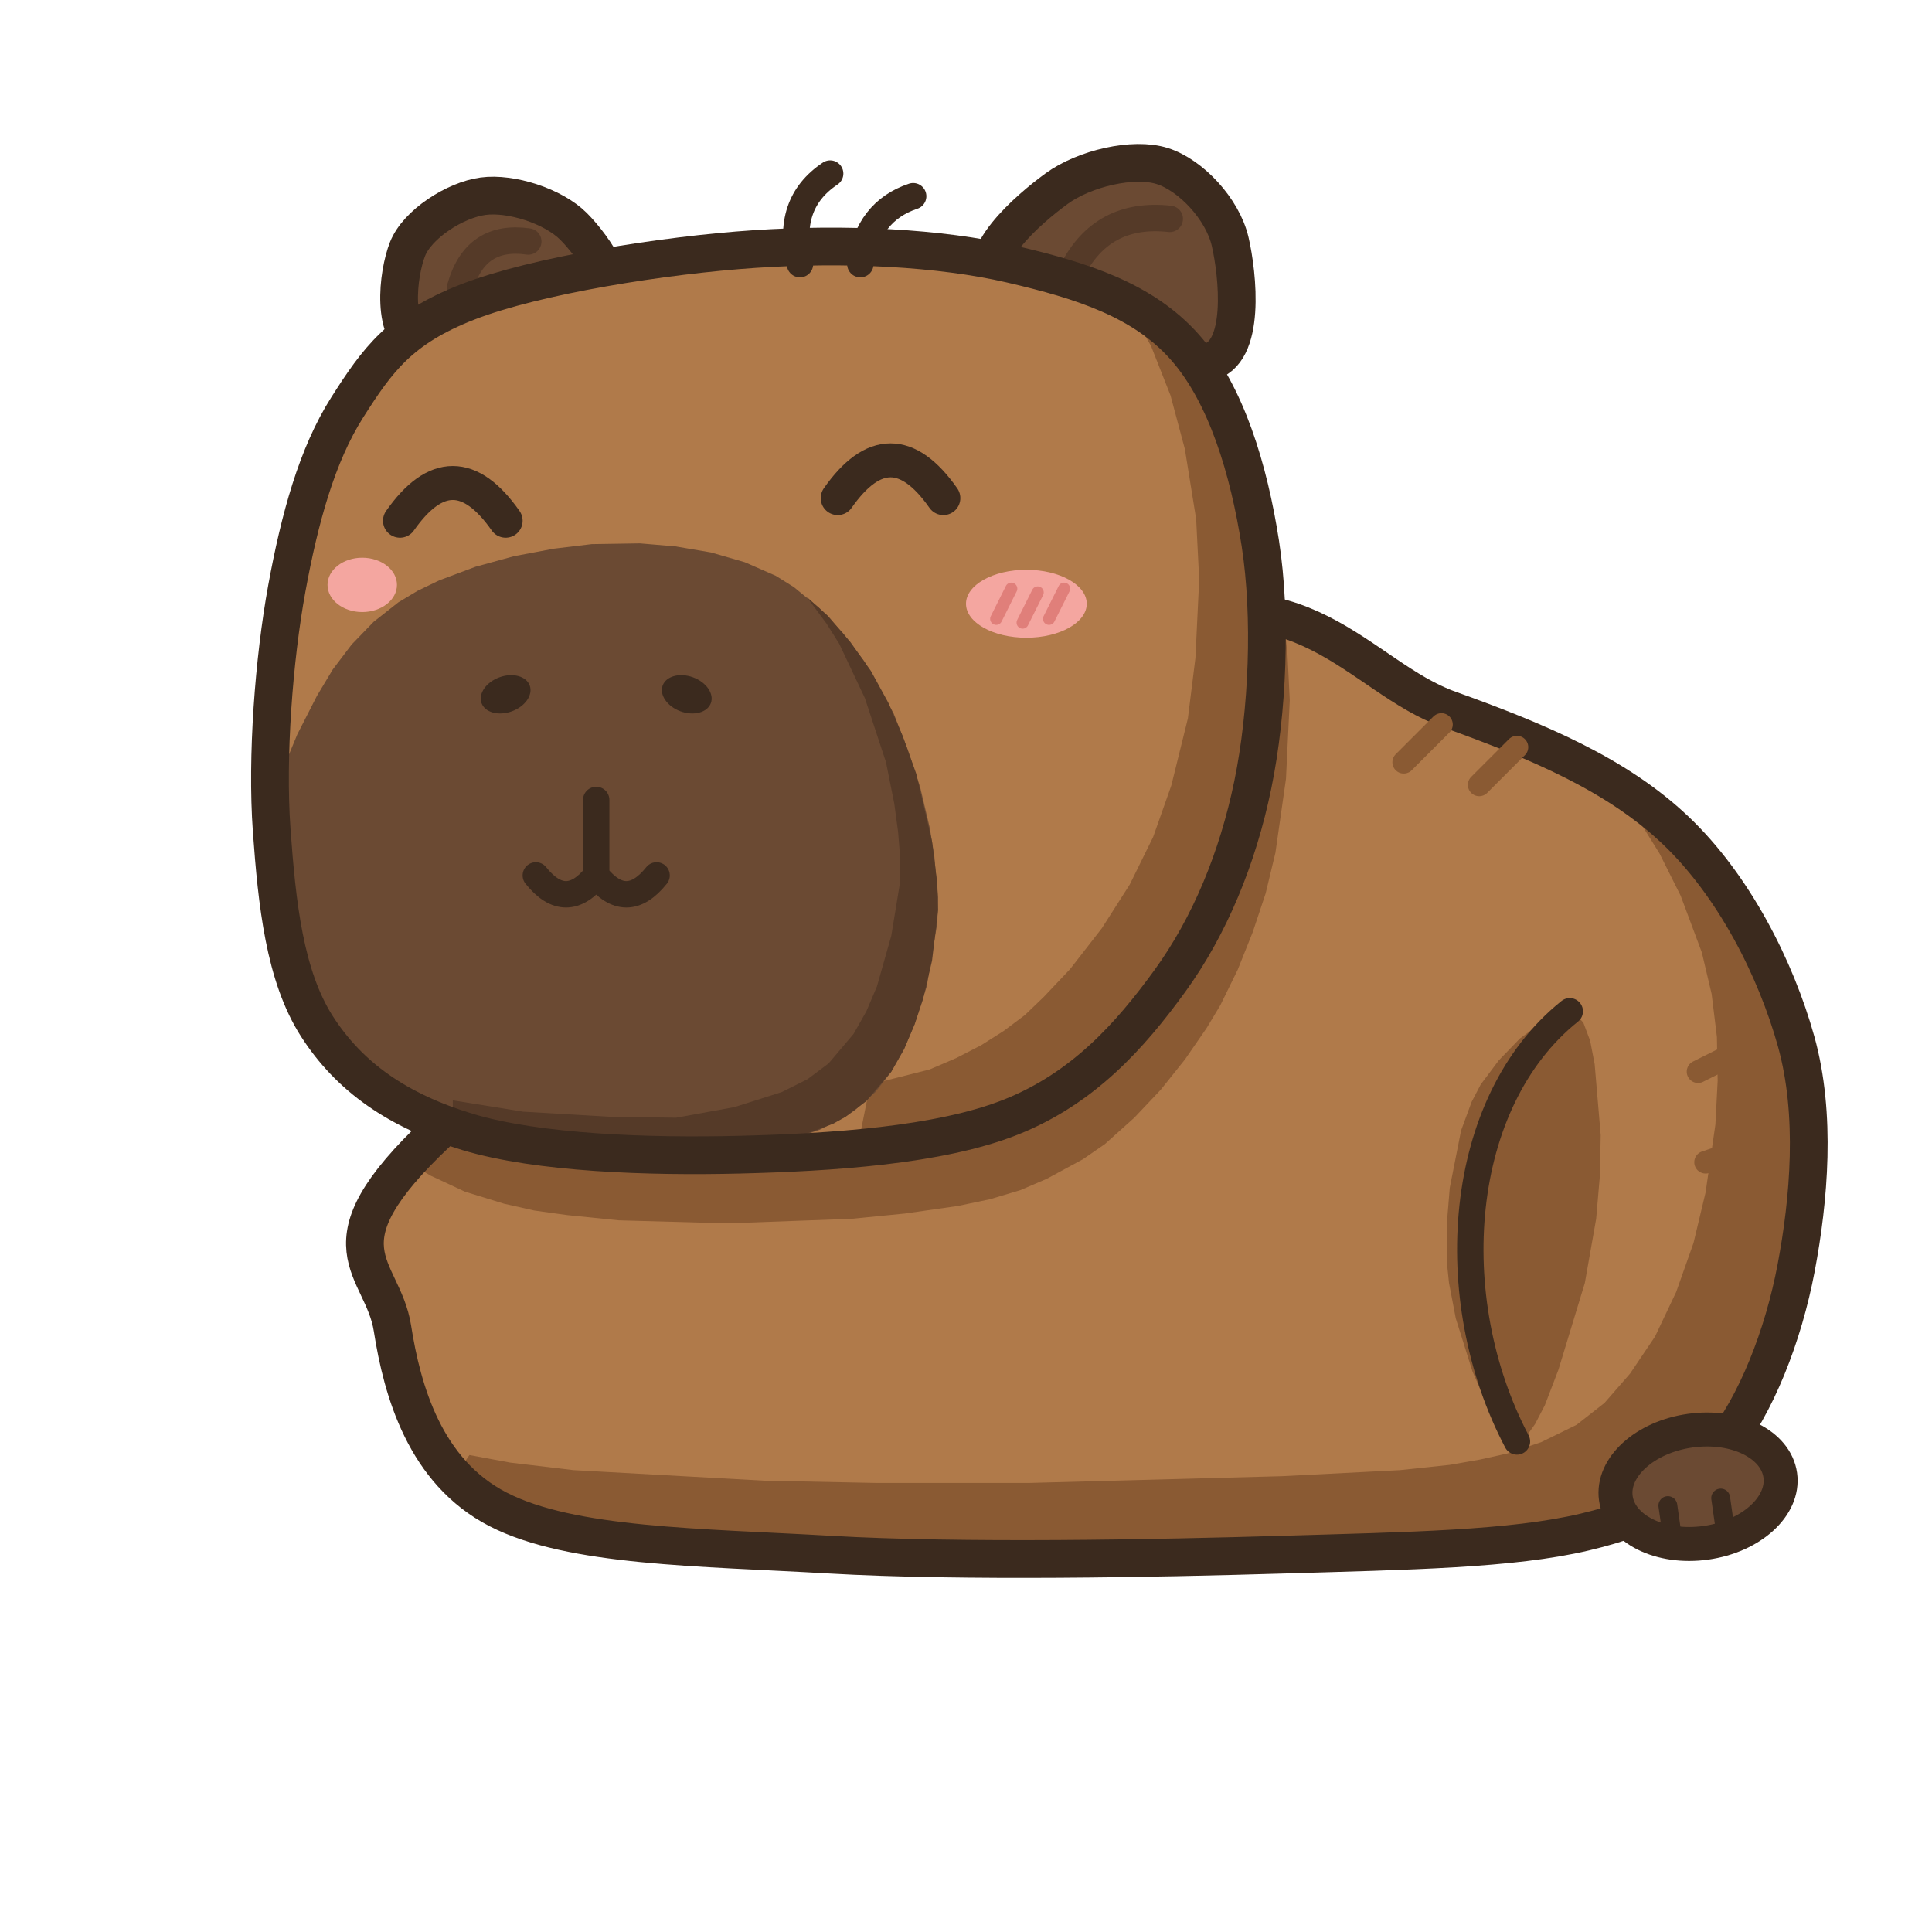
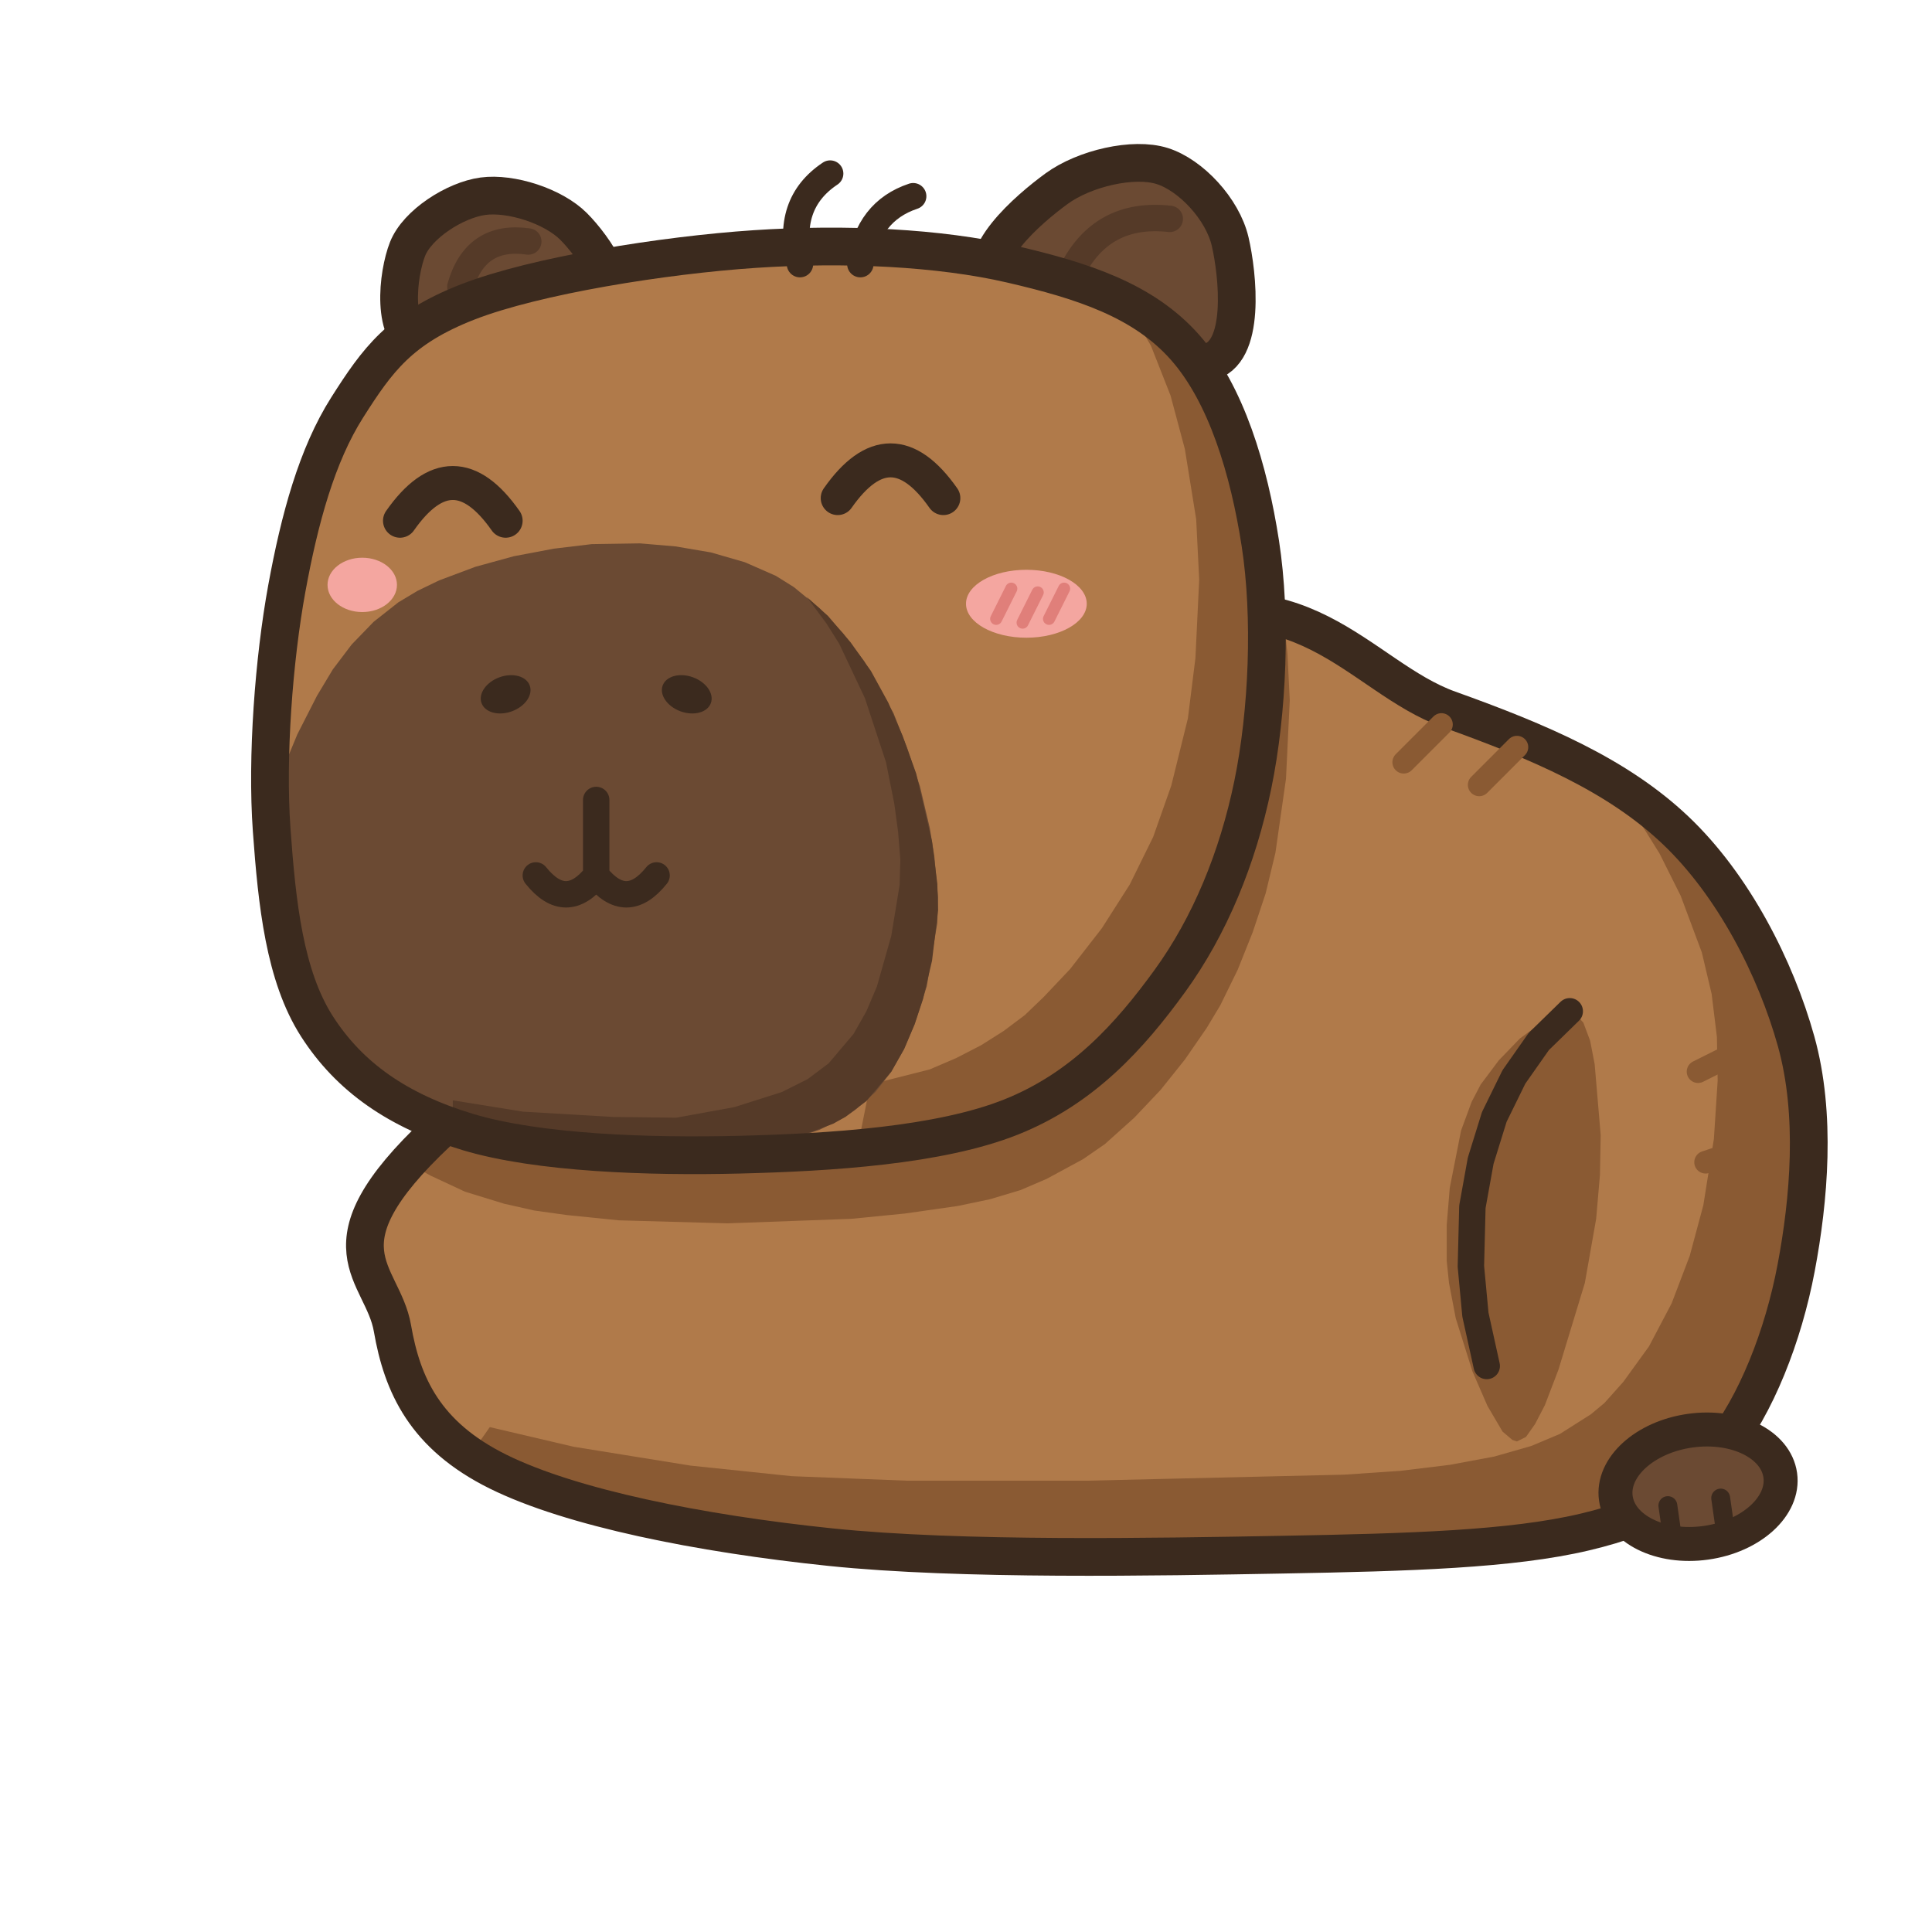
<svg xmlns="http://www.w3.org/2000/svg" viewBox="0 0 256 256">
-   <path d="M150 84C172.3 74.7 180 89.7 192 94C204 98.3 214.3 102.7 222 110C229.7 117.3 235.3 128.3 238 138C240.7 147.7 239.7 159 238 168C236.3 177 232.7 186.2 228 192C223.3 197.8 219.7 200.7 210 203C200.3 205.3 186.7 205.5 170 206C153.3 206.5 127.3 207 110 206C92.7 205 75.7 205 66 200C56.3 195 53.3 184.3 52 176C50.7 167.7 41.7 165.3 58 150C74.3 134.7 127.7 93.3 150 84Z" fill="#B07A4A" />
-   <path d="M60.3 195.6 L64.3 199 L67.9 200.9 L72.2 202.3 L77 203.4 L82.3 204.2 L91 205 L120.5 206.4 L136.2 206.6 L152.2 206.4 L192.6 205.2 L199.8 204.6 L206.2 203.8 L211.7 202.6 L216.2 201.1 L219.8 199.4 L222.8 197.4 L225.4 195 L228 192 L230.5 188.4 L232.8 184.2 L234.7 179.6 L236.4 174.7 L237.7 169.7 L238.8 162.7 L239.4 157.1 L239.6 151.3 L239.4 145.5 L238.8 141.7 L238 138 L236.2 132.5 L233.8 126.8 L231.9 123.1 L228.6 117.8 L226.1 114.5 L223.4 111.4 L220.5 108.7 L217.4 106.2 L213.2 103.4 L216.6 107.8 L219.9 113.1 L222.7 118.7 L225.5 126.2 L226.8 131.7 L227.5 137.4 L227.6 143.2 L227.3 149 L226 158 L224.4 164.7 L222.1 171.2 L219.3 177.1 L216 182 L212.6 185.9 L208.9 188.8 L204.2 191.1 L199.7 192.6 L196.1 193.4 L192.1 194.1 L185.5 194.8 L169.9 195.6 L136.3 196.5 L116.2 196.5 L101.3 196.2 L76 194.8 L67.6 193.8 L62.2 192.8Z" fill="#8A5A33" />
-   <path d="M54 154 L57.1 155.8 L61.6 157.9 L66.8 159.5 L70.8 160.4 L75.1 161 L82 161.7 L96.4 162.1 L112.8 161.5 L119.9 160.8 L126.9 159.8 L131.2 158.9 L135.2 157.7 L138.7 156.2 L143.5 153.6 L146.4 151.6 L150.3 148.1 L153.8 144.4 L157 140.4 L159.9 136.2 L161.7 133.2 L164 128.5 L166 123.5 L167.7 118.4 L169 113 L170.4 103.2 L170.9 92.8 L170.6 86.7 L170.1 82 L167.2 81.3 L164.3 81 L161.1 81.1 L157.7 81.6 L154 82.5 L150 84 L145.5 86.1 L134.6 92.2 L128.5 96.1 L115.4 104.9 L101.8 114.8 L88.4 124.8 L76.1 134.5 L65.7 143.1 L58 150Z" fill="#8A5A33" />
+   <path d="M150 84C172.3 74.7 180 89.7 192 94C204 98.3 214.3 102.7 222 110C229.7 117.3 235.3 128.3 238 138C240.7 147.7 239.7 159 238 168C236.3 177 232.7 186.2 228 192C223.3 197.8 219.7 200.7 210 203C200.3 205.3 186.7 205.7 170 206C153.3 206.3 127.3 206.8 110 205C92.7 203.2 75.7 199.8 66 195C56.3 190.2 53.3 183.5 52 176C50.7 168.5 41.7 165.3 58 150C74.3 134.7 127.7 93.3 150 84Z" fill="#B07A4A" />
+   <path d="M62.3 192.8 L66 195 L72.2 197.6 L77 199.1 L85.1 201.1 L94.1 202.8 L103.5 204.2 L113.3 205.3 L120.5 205.8 L132.2 206.2 L148.3 206.3 L187.4 205.5 L197.5 204.9 L204.1 204.1 L210 203 L214.9 201.6 L218.7 200 L221.9 198.1 L224.6 195.9 L227.1 193.1 L229.7 189.7 L232.1 185.7 L234.1 181.2 L235.9 176.4 L237.3 171.4 L238.3 166.3 L239.3 159 L239.6 153.2 L239.5 147.4 L239.1 143.6 L238.5 139.8 L236.9 134.3 L234.7 128.7 L232.9 125 L229.7 119.5 L227.4 116.1 L223.4 111.4 L220.5 108.7 L217.4 106.2 L213.2 103.4 L216.6 107.8 L219.9 113.1 L222.7 118.7 L225.5 126.2 L226.8 131.7 L227.5 137.4 L227.6 143.2 L227.1 150.9 L225.7 159.7 L223.9 166.4 L221.5 172.7 L218.5 178.4 L215.1 183.1 L212.6 185.9 L210.8 187.4 L206.7 190 L202.9 191.6 L198 193 L192.1 194.1 L185.5 194.9 L178.1 195.4 L144 196.2 L120.2 196.2 L104.9 195.6 L91.5 194.2 L76 191.7 L64.9 189.1Z" fill="#8A5A33" />
+   <path d="M54 154.1 L57.1 155.8 L61.6 157.9 L66.8 159.5 L70.8 160.4 L75.1 161 L82 161.7 L96.4 162.1 L112.8 161.5 L119.9 160.8 L126.9 159.8 L131.2 158.9 L135.2 157.7 L138.7 156.2 L143.5 153.6 L146.4 151.6 L150.3 148.1 L153.8 144.4 L157 140.4 L159.9 136.2 L161.7 133.2 L164 128.5 L166 123.5 L167.7 118.4 L169 113 L170.4 103.2 L170.9 92.8 L170.6 86.7 L170.1 82 L167.2 81.3 L164.3 81 L161.1 81.1 L157.7 81.6 L154 82.5 L150 84 L145.5 86.1 L134.6 92.2 L128.5 96.1 L115.4 104.9 L101.8 114.8 L88.4 124.8 L76.1 134.5 L65.7 143.1 L58 150Z" fill="#8A5A33" />
  <path d="M207.4 134 L205.1 134.9 L201.4 137.6 L198.6 140.5 L196.2 143.7 L195 146 L193.6 149.8 L192.1 157.4 L191.7 162.3 L191.7 167.1 L192 170 L192.9 174.7 L195.1 181.7 L197.1 186.3 L199.1 189.7 L200.4 190.8 L201 191 L202.2 190.4 L203.4 188.7 L204.7 186.2 L206.5 181.5 L210 170 L211.5 161.5 L212 155.7 L212.1 150.4 L211.3 141 L210.7 137.9 L209.8 135.5 L208.5 134.1Z" fill="#8A5A33" />
-   <path d="M150 84C172.3 74.7 180 89.7 192 94C204 98.3 214.3 102.7 222 110C229.7 117.3 235.3 128.3 238 138C240.7 147.7 239.7 159 238 168C236.3 177 232.7 186.2 228 192C223.3 197.8 219.7 200.7 210 203C200.3 205.3 186.7 205.5 170 206C153.3 206.5 127.3 207 110 206C92.7 205 75.7 205 66 200C56.3 195 53.3 184.3 52 176C50.7 167.7 41.7 165.3 58 150C74.3 134.7 127.7 93.3 150 84Z" fill="none" stroke="#3B2A1E" stroke-width="5" stroke-linecap="round" stroke-linejoin="round" />
-   <path d="M208 134 C193 146 191 172 201 191" fill="none" stroke="#3B2A1E" stroke-width="3.5" stroke-linecap="round" stroke-linejoin="round" />
+   <path d="M150 84C172.3 74.7 180 89.7 192 94C204 98.3 214.3 102.7 222 110C229.7 117.3 235.3 128.3 238 138C240.7 147.7 239.7 159 238 168C236.3 177 232.7 186.2 228 192C223.3 197.8 219.7 200.7 210 203C200.3 205.3 186.7 205.7 170 206C153.3 206.3 127.3 206.8 110 205C92.7 203.2 75.7 199.8 66 195C56.3 190.2 53.3 183.5 52 176C50.7 168.5 41.7 165.3 58 150C74.3 134.7 127.7 93.3 150 84Z" fill="none" stroke="#3B2A1E" stroke-width="5" stroke-linecap="round" stroke-linejoin="round" />
+   <path d="M208 134 L203.9 138 L200.6 142.7 L198 148 L196.2 153.8 L195.1 159.9 L194.9 167.8 L195.5 174.2 L197 181" fill="none" stroke="#3B2A1E" stroke-width="3.5" stroke-linecap="round" stroke-linejoin="round" />
  <path d="M186 101 L191 96 M196 104 L201 99 M225 142 L231 139 M226 154 L232 152" fill="none" stroke="#8A5A33" stroke-width="3" stroke-linecap="round" stroke-linejoin="round" />
  <ellipse cx="225" cy="197" rx="11" ry="7.5" transform="rotate(-8 225 197)" fill="#6B4A33" stroke="#3B2A1E" stroke-width="4.5" />
  <path d="M221 199.5 L221.5 203 M228 198.5 L228.5 202" fill="none" stroke="#3B2A1E" stroke-width="2.5" stroke-linecap="round" stroke-linejoin="round" />
  <path d="M56 46C51.7 44.5 52.7 36.3 54 33C55.3 29.7 60.3 26.5 64 26C67.7 25.5 73.3 27.3 76 30C78.7 32.7 83.3 39.3 80 42C76.7 44.7 60.3 47.5 56 46Z" fill="#6B4A33" stroke="#3B2A1E" stroke-width="5" stroke-linejoin="round" stroke-linecap="round" />
  <path d="M61 38 Q63 31 70 32" fill="none" stroke="#553A28" stroke-width="3.5" stroke-linecap="round" stroke-linejoin="round" />
  <path d="M132 38C128.7 34.2 136.3 27.7 140 25C143.7 22.3 150.2 20.8 154 22C157.8 23.2 162 27.7 163 32C164 36.3 165.2 47 160 48C154.8 49 135.3 41.8 132 38Z" fill="#6B4A33" stroke="#3B2A1E" stroke-width="5" stroke-linejoin="round" stroke-linecap="round" />
  <path d="M142 36 Q146 28 155 29" fill="none" stroke="#553A28" stroke-width="3.5" stroke-linecap="round" stroke-linejoin="round" />
  <path d="M62 40C71 36.5 88 33.8 100 33C112 32.2 124.5 32.8 134 35C143.5 37.2 151.5 39.8 157 46C162.5 52.2 165.5 62.3 167 72C168.5 81.7 168 94.3 166 104C164 113.7 160.3 122.7 155 130C149.7 137.3 143.5 144.2 134 148C124.5 151.8 110 152.7 98 153C86 153.3 71.3 152.8 62 150C52.7 147.2 46.3 142.7 42 136C37.7 129.3 36.7 119.7 36 110C35.3 100.3 36.3 87.3 38 78C39.7 68.7 42 60.3 46 54C50 47.7 53 43.5 62 40Z" fill="#B07A4A" />
  <path d="M113.6 152.2 L123.9 150.8 L128.2 149.9 L132.2 148.7 L135.7 147.2 L139 145.5 L142 143.6 L144.8 141.5 L147.3 139.1 L150.8 135.4 L154 131.4 L156.9 127.2 L161 119.5 L164.2 111.1 L165.6 105.8 L166.7 100.2 L167.4 94.2 L167.8 88 L167.6 77.7 L167 72 L166 66.5 L163.5 57.7 L161.5 52.8 L159.8 49.9 L158 47.2 L154.8 43.8 L152.4 42 L148.6 39.8 L150.8 42.9 L152.5 45.8 L155.1 52.4 L157 59.5 L158.5 68.8 L158.9 76.8 L158.4 87.2 L157.4 95.2 L155.2 104.1 L152.8 110.9 L149.7 117.2 L146 123 L141.8 128.4 L138.3 132.1 L135.8 134.5 L133 136.6 L130 138.5 L126.7 140.2 L123.2 141.7 L115.3 143.7Z" fill="#8A5A33" />
  <path d="M39.4 97.3 L35.8 106 L36.8 119 L37.6 124.1 L38.8 129 L39.9 132 L41.2 134.7 L44.7 139.5 L48.9 143.5 L54.1 146.8 L57.1 148.2 L62 150 L69.9 151.7 L81.4 152.8 L94.6 153.1 L100 152.2 L104.5 151.1 L108.6 149.7 L112 148 L113.4 147 L116 144.7 L118.1 142 L119.8 139 L121.2 135.7 L122.8 130.7 L124.2 122.3 L124.3 118.9 L123.8 113.4 L123.2 109.7 L121.9 104.2 L120.2 99.1 L118.4 94.5 L114.5 87.6 L111.7 83.9 L108.6 80.6 L105.2 77.8 L102.8 76.3 L98.7 74.5 L94.2 73.2 L89.5 72.4 L84.8 72 L78.4 72.1 L73.4 72.7 L68.1 73.7 L63 75.1 L58.2 76.9 L55.3 78.3 L52.8 79.8 L49.5 82.4 L46.6 85.4 L44.1 88.7 L42 92.2Z" fill="#6B4A33" />
  <path d="M60 149.3 L65.7 151 L74.3 152.3 L83.8 152.9 L95.1 153 L100 152.2 L104.5 151.1 L110.4 148.9 L112 148 L114.8 145.9 L118.1 142 L119.8 139 L121.2 135.7 L122.3 132.4 L123.5 127.3 L124.3 120.6 L124.2 117.1 L123.5 111.5 L121.4 102.5 L119.6 97.5 L117.7 93.1 L115.4 88.9 L112.7 85.1 L109.7 81.6 L106.9 79.1 L109.5 82.6 L111.2 85.3 L114.6 92.5 L117.4 101 L118.5 106.5 L119 110.2 L119.3 113.9 L119.2 117.3 L118.1 124 L116.2 130.7 L114.8 134 L113.1 137 L109.8 140.9 L107 143 L103.6 144.7 L97.3 146.7 L89.6 148.1 L81.2 148 L69.3 147.3 L60 145.8Z" fill="#553A28" />
  <path d="M62 40C71 36.5 88 33.8 100 33C112 32.2 124.5 32.8 134 35C143.5 37.2 151.5 39.8 157 46C162.5 52.2 165.5 62.3 167 72C168.5 81.7 168 94.3 166 104C164 113.7 160.3 122.7 155 130C149.7 137.3 143.5 144.2 134 148C124.5 151.8 110 152.7 98 153C86 153.3 71.3 152.8 62 150C52.7 147.2 46.3 142.7 42 136C37.7 129.3 36.7 119.7 36 110C35.3 100.3 36.3 87.3 38 78C39.7 68.7 42 60.3 46 54C50 47.7 53 43.5 62 40Z" fill="none" stroke="#3B2A1E" stroke-width="5" stroke-linecap="round" stroke-linejoin="round" />
  <path d="M106 35 Q104 27 110 23 M114 35 Q115 28 121 26" fill="none" stroke="#3B2A1E" stroke-width="3.5" stroke-linecap="round" stroke-linejoin="round" />
  <ellipse cx="136" cy="80" rx="8" ry="4.5" fill="#F4A6A0" />
  <ellipse cx="48" cy="77.5" rx="4.6" ry="3.6" fill="#F4A6A0" />
  <path d="M132 82 L134 78 M135.5 82.5 L137.5 78.5 M139 82 L141 78" fill="none" stroke="#E07F7A" stroke-width="1.6" stroke-linecap="round" stroke-linejoin="round" />
  <path d="M53 69 Q60 59 67 69M111 66 Q118 56 125 66" fill="none" stroke="#3B2A1E" stroke-width="4.5" stroke-linecap="round" stroke-linejoin="round" />
  <ellipse cx="67" cy="92" rx="3.4" ry="2.4" transform="rotate(-20 67 92)" fill="#3B2A1E" />
  <ellipse cx="91" cy="92" rx="3.4" ry="2.4" transform="rotate(20 91 92)" fill="#3B2A1E" />
  <path d="M79 106 L79 116 M71 116 Q75 121 79 116 Q83 121 87 116" fill="none" stroke="#3B2A1E" stroke-width="3.5" stroke-linecap="round" stroke-linejoin="round" />
</svg>
